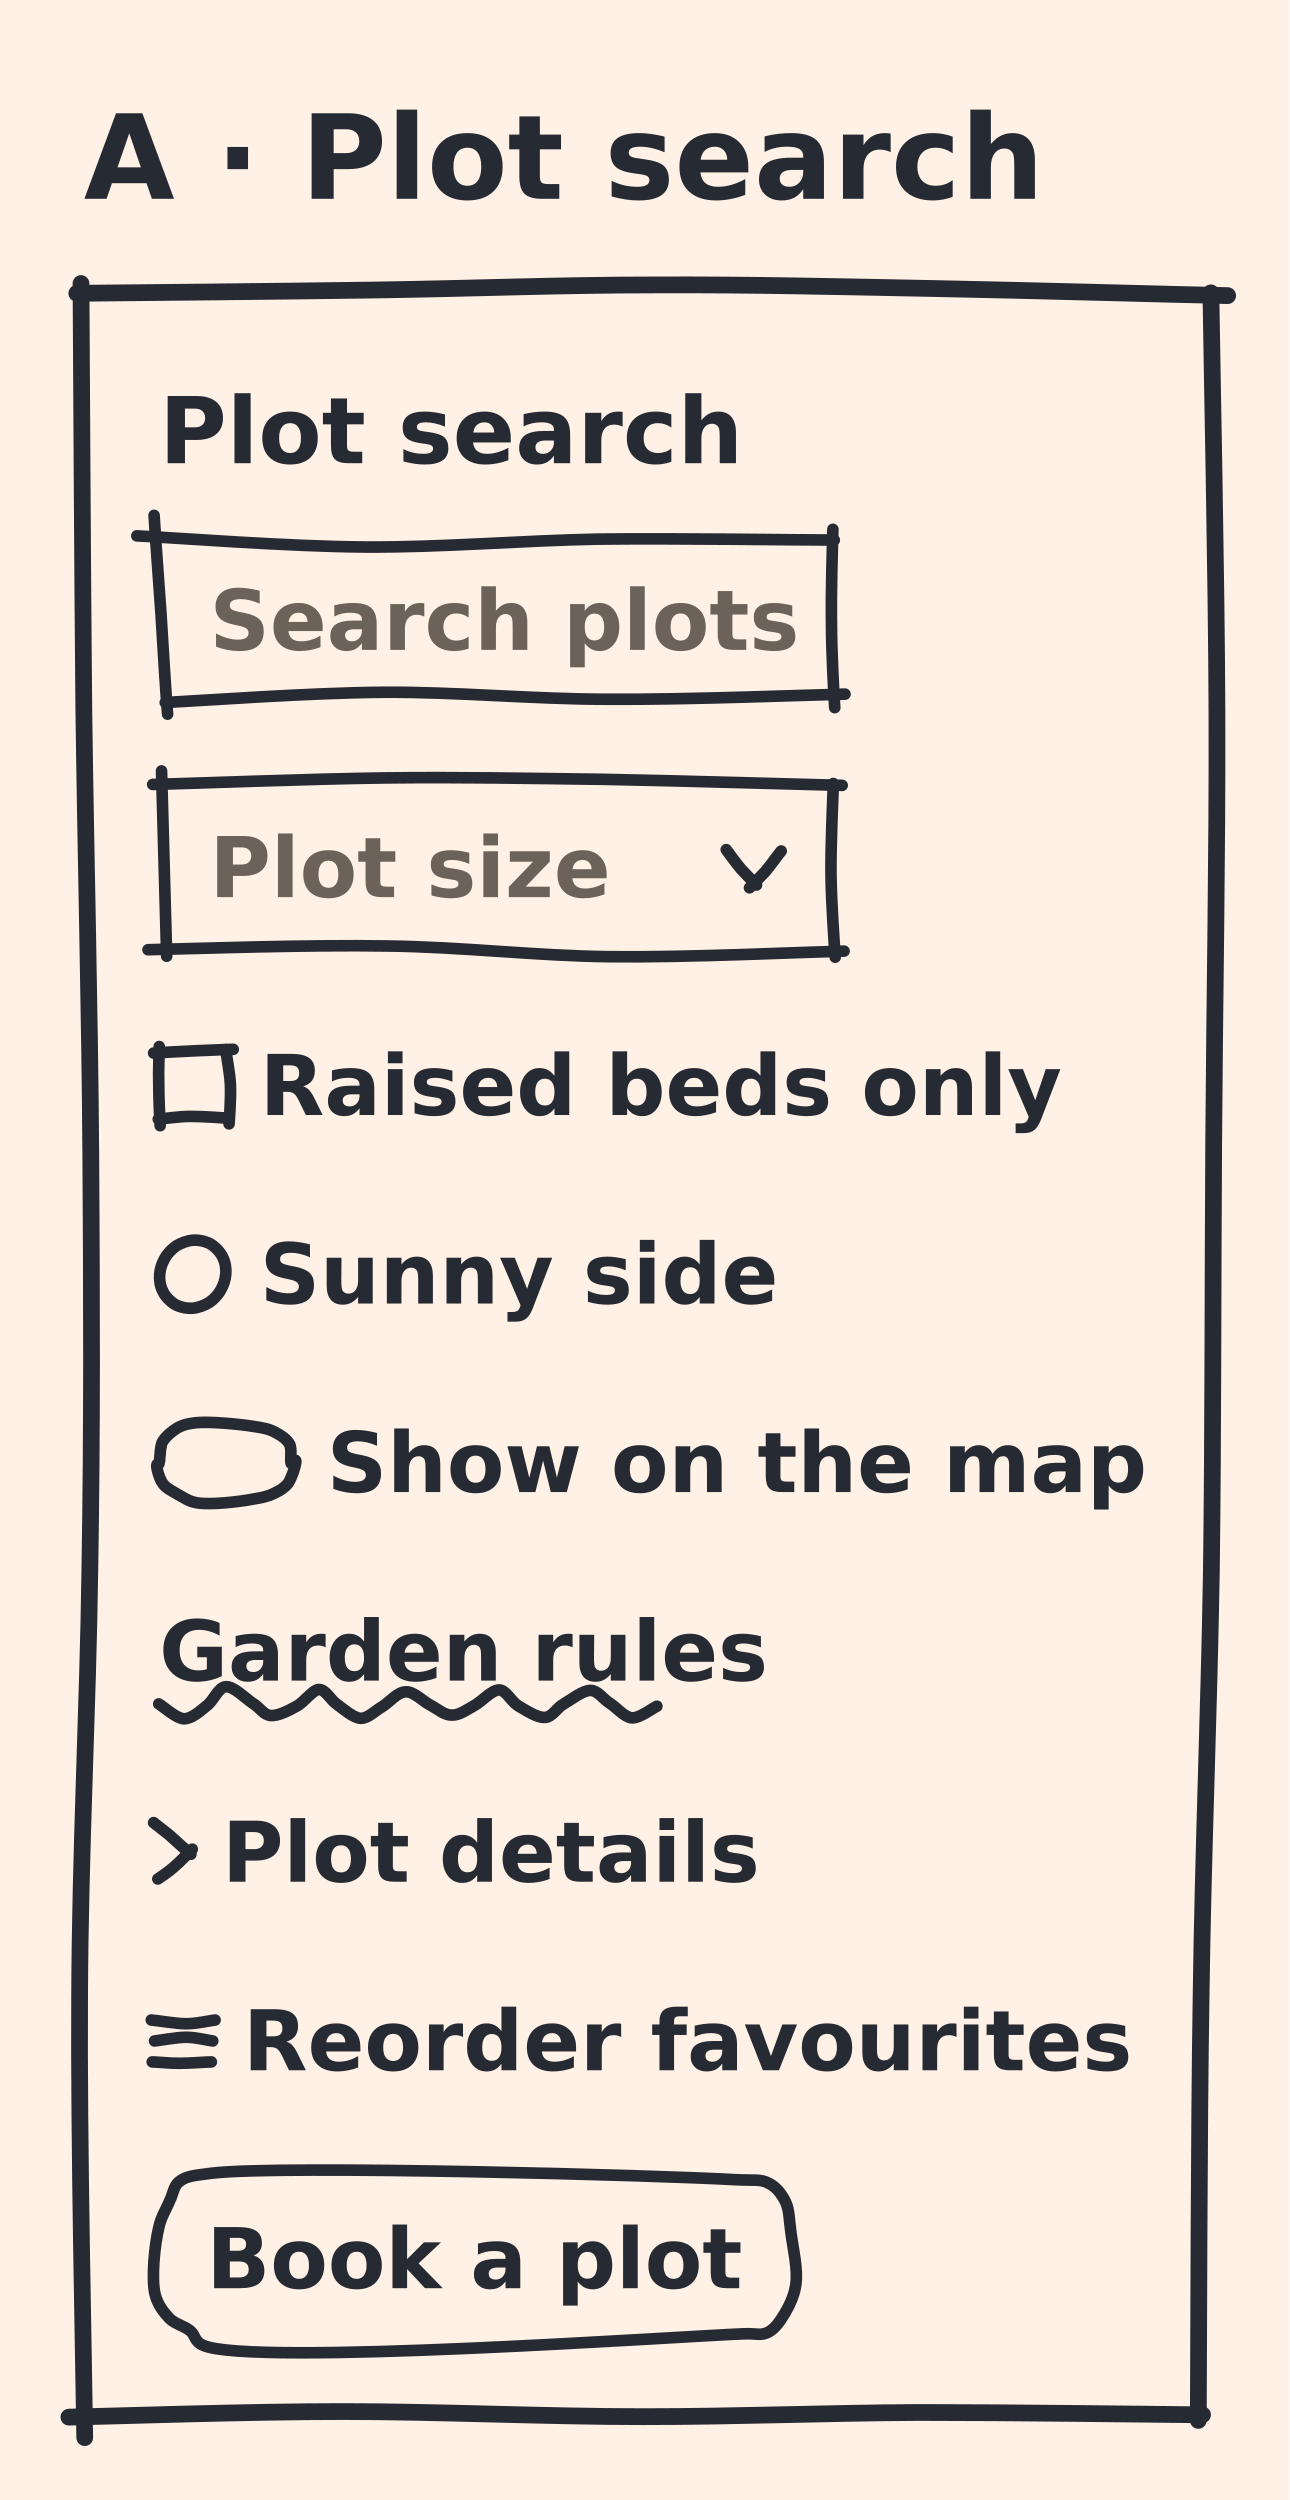
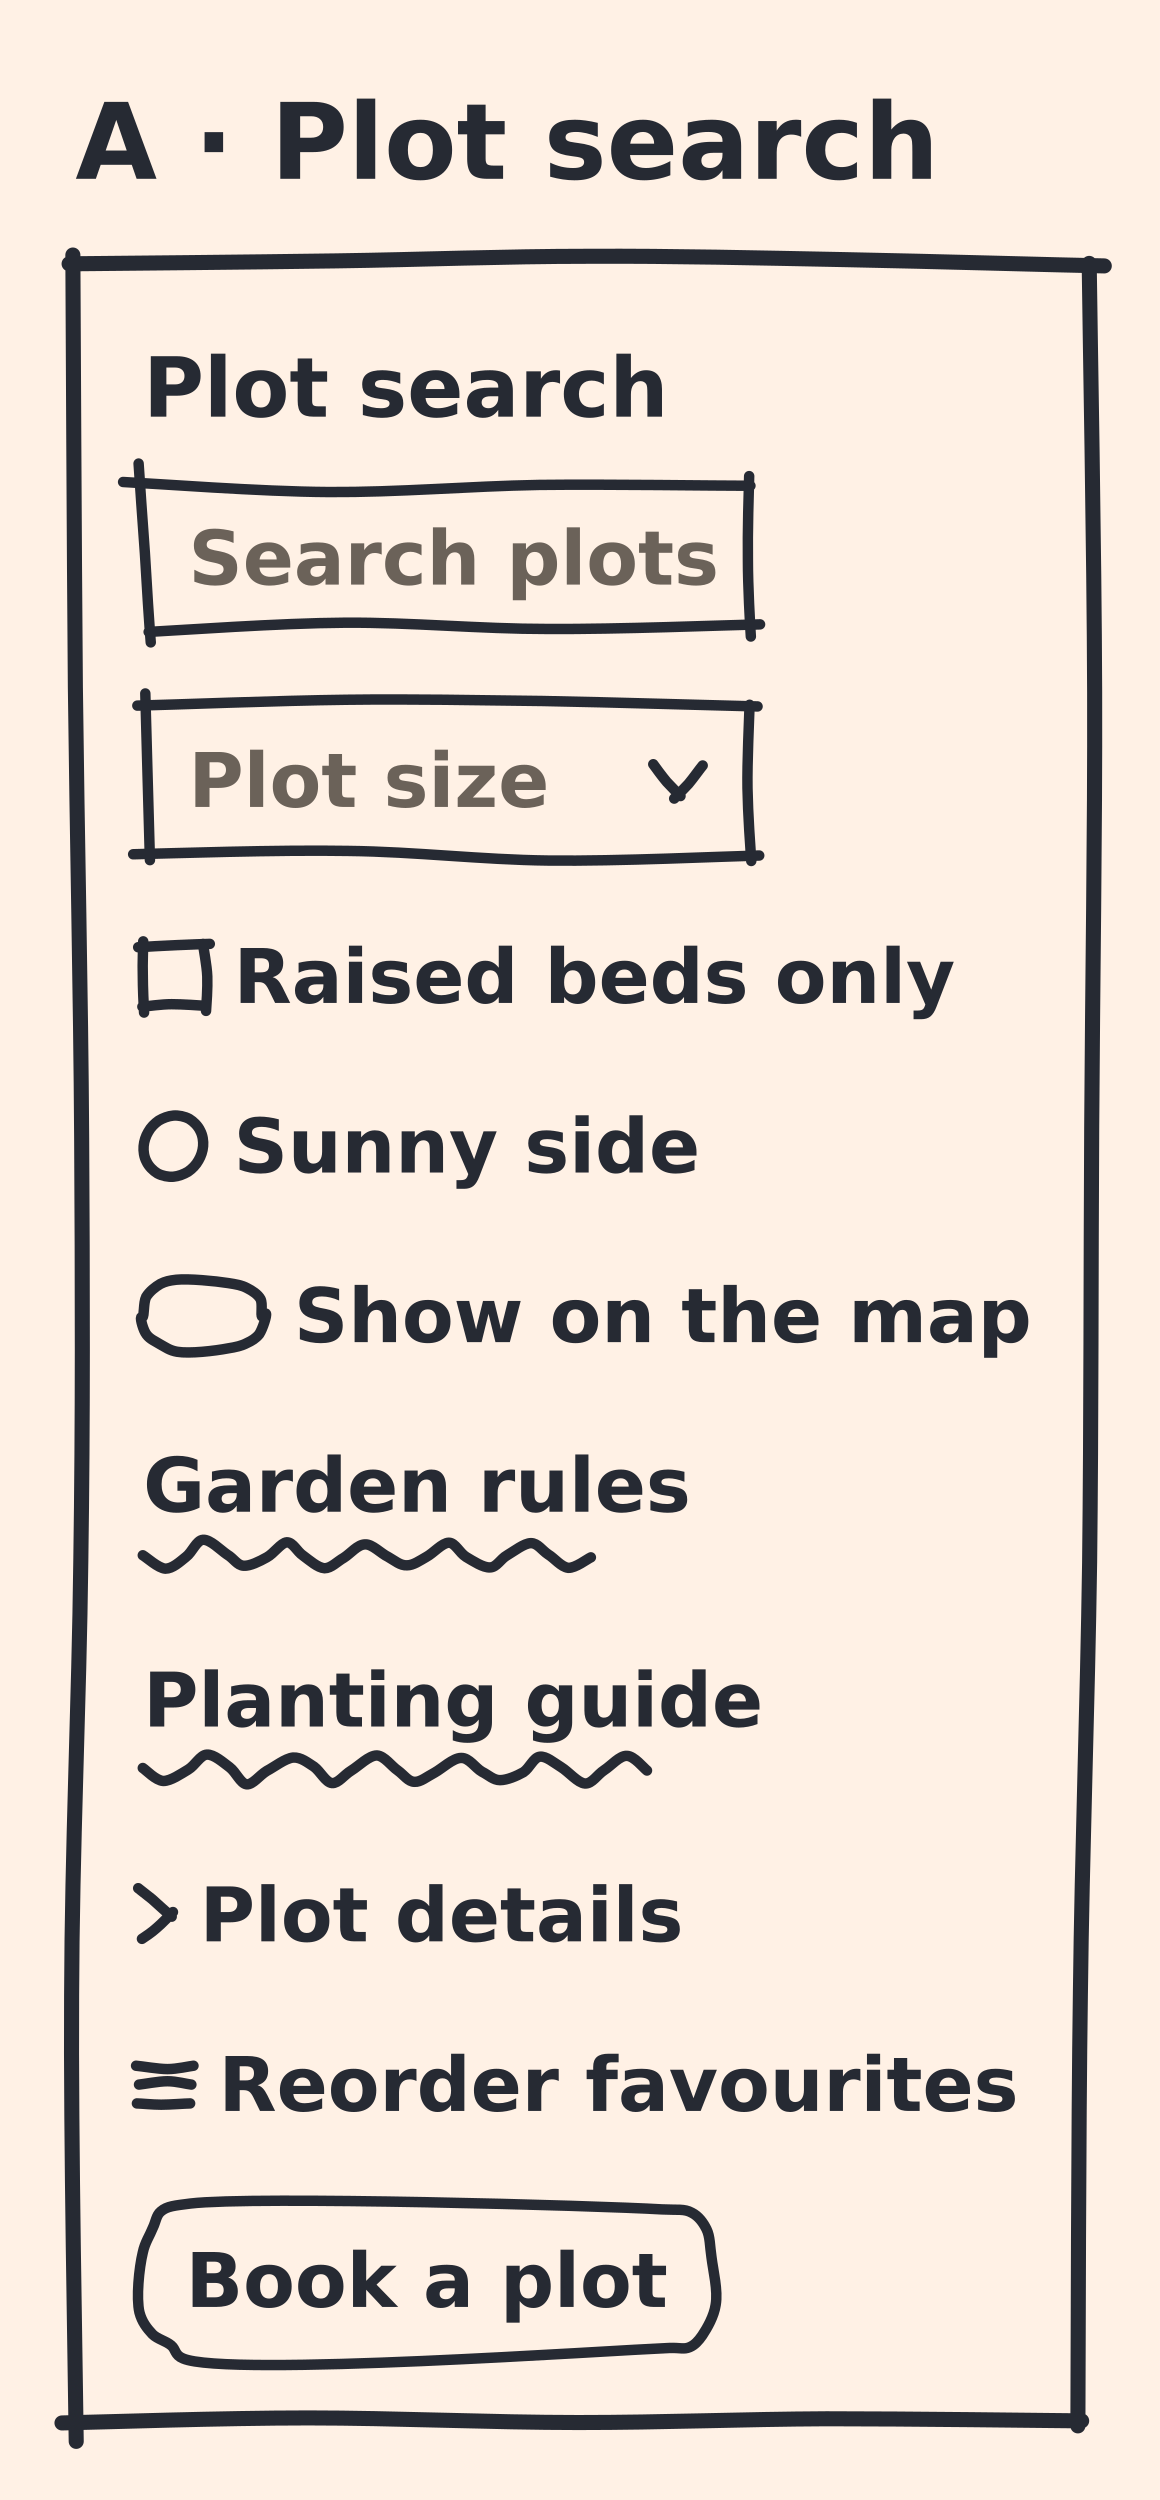
- <svg xmlns="http://www.w3.org/2000/svg" viewBox="-18.0 -64.0 277.0 537.0" width="277.0" height="537.0" role="img">
-   <rect x="-18.0" y="-64.0" width="277.0" height="537.0" fill="#fff1e5" />
+ <svg xmlns="http://www.w3.org/2000/svg" viewBox="-18.0 -64.0 277.0 597.0" width="277.0" height="597.0" role="img">
+   <rect x="-18.0" y="-64.0" width="277.0" height="597.0" fill="#fff1e5" />
  <g class="variant">
    <text text-anchor="start" font-family="'Atkinson Hyperlegible Next', Avenir, 'Segoe UI', Seravek, Ubuntu, Calibri, 'DejaVu Sans', sans-serif" font-size="25.2" font-weight="700" fill="#262a33">
      <tspan x="0.0" y="-21.3">A · Plot search</tspan>
    </text>
    <g class="place">
-       <path d="M-1.5,-1.0 C9.1,-1.1 41.6,-1.4 62.2,-1.7 C82.9,-2.0 102.3,-2.8 122.6,-2.8 C142.9,-2.9 163.3,-2.4 183.8,-2.0 C204.4,-1.6 235.4,-0.7 245.7,-0.5 M242.1,-1.1 C242.3,14.0 243.3,59.1 243.4,89.5 C243.5,119.8 242.9,150.5 242.7,181.2 C242.5,211.9 242.6,243.1 242.2,273.6 C241.7,304.1 240.4,334.0 240.0,364.4 C239.5,394.8 239.5,440.7 239.4,455.9 M240.3,454.7 C230.1,454.6 199.4,454.2 179.4,454.2 C159.3,454.3 140.7,455.1 120.1,455.1 C99.5,455.1 76.2,454.0 55.6,454.0 C35.1,454.0 6.6,455.0 -3.2,455.2 M0.2,459.6 C0.0,443.8 -1.1,396.1 -0.9,365.0 C-0.8,333.8 0.9,303.1 1.3,273.0 C1.8,242.8 1.7,214.9 1.5,184.1 C1.3,153.3 0.4,119.4 0.0,88.2 C-0.3,57.0 -0.5,12.1 -0.6,-3.1" fill="none" stroke="#262a33" stroke-width="3.6" stroke-linecap="round" stroke-linejoin="round" />
+       <path d="M-1.5,-1.0 C9.1,-1.1 41.6,-1.4 62.2,-1.7 C82.9,-2.0 102.3,-2.8 122.6,-2.8 C142.9,-2.9 163.3,-2.4 183.8,-2.0 C204.4,-1.6 235.4,-0.7 245.7,-0.5 M242.1,-1.1 C242.3,15.9 243.3,67.0 243.4,101.3 C243.5,135.7 242.9,170.3 242.7,204.9 C242.5,239.6 242.6,274.7 242.2,309.2 C241.7,343.7 240.4,377.6 240.0,411.9 C239.5,446.3 239.5,498.1 239.4,515.3 M240.3,514.1 C230.1,514.0 199.4,513.6 179.4,513.6 C159.3,513.7 140.7,514.5 120.1,514.5 C99.5,514.5 76.2,513.4 55.6,513.4 C35.1,513.4 6.6,514.4 -3.2,514.6 M0.2,519.0 C0.0,501.3 -1.1,447.5 -0.9,412.5 C-0.8,377.4 0.9,342.7 1.3,308.6 C1.8,274.5 1.7,242.6 1.5,207.9 C1.3,173.1 0.4,135.3 0.0,100.1 C-0.3,65.0 -0.5,14.1 -0.6,-3.1" fill="none" stroke="#262a33" stroke-width="3.6" stroke-linecap="round" stroke-linejoin="round" />
      <text text-anchor="start" font-family="'Atkinson Hyperlegible Next', Avenir, 'Segoe UI', Seravek, Ubuntu, Calibri, 'DejaVu Sans', sans-serif" font-size="19.8" font-weight="700" fill="#262a33">
        <tspan x="16.2" y="35.5">Plot search</tspan>
      </text>
    </g>
    <g class="affordance">
      <path d="M11.4,51.1 C19.5,51.5 43.9,53.4 60.5,53.5 C77.1,53.6 94.0,52.1 110.7,51.8 C127.5,51.6 152.8,52.0 161.2,52.0 M160.9,49.7 C160.8,53.0 160.5,63.3 160.6,69.7 C160.6,76.1 161.1,84.9 161.3,88.0 M163.5,85.1 C155.1,85.3 129.4,86.3 112.9,86.2 C96.4,86.2 80.3,84.6 64.4,84.7 C48.6,84.8 25.4,86.5 17.5,86.9 M18.0,89.4 C17.7,85.9 17.0,75.3 16.6,68.1 C16.1,61.0 15.3,50.3 15.1,46.7" fill="none" stroke="#262a33" stroke-width="2.5" stroke-linecap="round" stroke-linejoin="round" />
      <text text-anchor="start" font-family="'Atkinson Hyperlegible Next', Avenir, 'Segoe UI', Seravek, Ubuntu, Calibri, 'DejaVu Sans', sans-serif" font-size="18.0" font-weight="600" fill="#6b6259">
        <tspan x="27.0" y="75.6">Search plots</tspan>
      </text>
    </g>
    <g class="affordance">
      <path d="M14.8,104.5 C23.1,104.3 48.6,103.3 64.7,103.1 C80.9,102.9 95.3,103.2 111.6,103.4 C128.0,103.7 154.4,104.5 162.9,104.7 M161.0,104.3 C160.9,107.6 160.4,118.0 160.5,124.2 C160.6,130.4 161.2,138.7 161.4,141.6 M163.3,140.3 C154.9,140.5 129.4,141.7 113.0,141.5 C96.6,141.3 81.6,139.4 65.1,139.2 C48.6,138.9 22.3,139.8 13.8,140.0 M17.8,141.4 C17.7,137.8 17.4,126.4 17.2,119.8 C17.0,113.2 16.8,104.6 16.7,101.6 M138.0,118.5 C138.5,119.2 140.1,121.4 141.2,122.7 C142.3,123.9 143.9,125.5 144.5,126.1 M143.0,126.7 C143.6,126.1 145.2,124.5 146.4,123.2 C147.5,121.9 149.2,119.5 149.8,118.8" fill="none" stroke="#262a33" stroke-width="2.5" stroke-linecap="round" stroke-linejoin="round" />
      <text text-anchor="start" font-family="'Atkinson Hyperlegible Next', Avenir, 'Segoe UI', Seravek, Ubuntu, Calibri, 'DejaVu Sans', sans-serif" font-size="18.0" font-weight="600" fill="#6b6259">
        <tspan x="27.0" y="128.7">Plot size</tspan>
      </text>
    </g>
    <g class="affordance">
      <path d="M15.0,162.2 C16.6,162.1 21.4,161.8 24.2,161.7 C27.1,161.6 30.8,161.4 32.1,161.4 M30.5,161.4 C30.6,162.7 31.4,166.5 31.5,169.2 C31.6,171.9 31.3,176.1 31.2,177.4 M31.2,176.2 C29.8,176.1 25.5,175.8 23.0,175.8 C20.5,175.8 17.2,176.3 16.0,176.4 M16.4,177.8 C16.3,176.3 16.1,171.7 16.1,168.9 C16.0,166.1 16.2,162.2 16.2,160.8" fill="none" stroke="#262a33" stroke-width="2.5" stroke-linecap="round" stroke-linejoin="round" />
      <text text-anchor="start" font-family="'Atkinson Hyperlegible Next', Avenir, 'Segoe UI', Seravek, Ubuntu, Calibri, 'DejaVu Sans', sans-serif" font-size="18.0" font-weight="600" fill="#262a33">
        <tspan x="37.8" y="175.5">Raised beds only</tspan>
      </text>
    </g>
    <g class="affordance">
      <path d="M30.5,209.7 C30.4,210.9 30.0,212.1 29.4,213.1 C28.8,214.2 27.9,215.1 26.9,215.8 C25.9,216.4 24.6,216.9 23.4,217.0 C22.2,217.1 20.7,216.8 19.6,216.2 C18.6,215.6 17.5,214.5 17.0,213.4 C16.4,212.3 16.2,210.9 16.3,209.7 C16.4,208.5 16.8,207.3 17.4,206.3 C18.0,205.2 18.9,204.3 19.9,203.6 C20.9,203.0 22.2,202.5 23.4,202.4 C24.6,202.3 26.1,202.6 27.2,203.2 C28.2,203.8 29.3,204.9 29.8,206.0 C30.4,207.1 30.6,208.5 30.5,209.7 Z" fill="none" stroke="#262a33" stroke-width="2.5" stroke-linecap="round" stroke-linejoin="round" />
      <text text-anchor="start" font-family="'Atkinson Hyperlegible Next', Avenir, 'Segoe UI', Seravek, Ubuntu, Calibri, 'DejaVu Sans', sans-serif" font-size="18.0" font-weight="600" fill="#262a33">
        <tspan x="37.8" y="216.0">Sunny side</tspan>
      </text>
    </g>
    <g class="affordance">
      <path d="M16.0,250.6 C16.5,250.3 16.2,247.1 16.9,245.7 C17.7,244.4 19.1,243.3 20.3,242.6 C21.5,242.0 22.4,241.8 24.1,241.6 C27.0,241.3 33.4,241.9 36.5,242.4 C38.4,242.7 39.7,242.9 41.0,243.6 C42.2,244.2 43.6,245.1 44.2,246.2 C44.8,247.3 44.2,250.2 44.6,250.4 C44.8,250.5 45.4,249.7 45.5,249.7 C45.8,250.0 44.7,253.4 43.9,254.6 C43.1,255.6 42.1,256.2 41.0,256.7 C39.7,257.4 38.3,257.7 36.4,258.0 C33.3,258.6 27.2,259.3 24.3,258.8 C22.5,258.5 21.5,257.7 20.2,257.0 C19.1,256.3 17.8,255.8 17.0,254.7 C16.2,253.7 15.5,251.0 15.7,250.6 C15.7,250.6 15.9,250.7 16.0,250.6 Z" fill="none" stroke="#262a33" stroke-width="2.5" stroke-linecap="round" stroke-linejoin="round" />
      <text text-anchor="start" font-family="'Atkinson Hyperlegible Next', Avenir, 'Segoe UI', Seravek, Ubuntu, Calibri, 'DejaVu Sans', sans-serif" font-size="18.0" font-weight="600" fill="#262a33">
        <tspan x="52.2" y="256.5">Show on the map</tspan>
      </text>
    </g>
    <g class="affordance">
-       <path d="M16.1,302.0 C17.0,302.5 19.8,305.1 21.5,305.2 C23.2,305.2 24.9,303.6 26.4,302.4 C27.9,301.3 28.9,298.4 30.5,298.3 C32.2,298.2 34.6,300.7 36.2,301.8 C37.9,302.8 38.6,304.4 40.2,304.5 C41.7,304.6 43.9,303.5 45.7,302.5 C47.4,301.6 49.1,299.0 50.5,298.9 C52.0,298.9 52.9,301.1 54.4,302.1 C55.9,303.2 57.9,305.0 59.5,305.1 C61.1,305.1 62.5,303.5 64.1,302.6 C65.7,301.6 67.4,299.4 69.2,299.4 C70.9,299.3 73.0,301.6 74.7,302.4 C76.3,303.3 77.6,304.5 79.2,304.4 C80.7,304.4 82.2,303.3 83.8,302.4 C85.5,301.5 87.6,299.0 89.2,299.0 C90.7,299.0 91.7,301.4 93.3,302.4 C95.0,303.4 97.4,305.0 99.0,304.9 C100.6,304.9 101.5,302.9 103.1,302.0 C104.8,301.0 107.2,299.1 108.8,299.1 C110.4,299.1 111.4,300.8 112.9,301.8 C114.4,302.7 116.0,304.8 117.7,305.0 C119.4,305.1 122.2,302.9 123.1,302.5" fill="none" stroke="#262a33" stroke-width="2.5" stroke-linecap="round" stroke-linejoin="round" />
+       <path d="M16.1,307.4 C17.0,307.9 19.8,310.5 21.5,310.6 C23.2,310.6 24.9,309.0 26.4,307.8 C27.9,306.7 28.9,303.8 30.5,303.7 C32.2,303.6 34.6,306.1 36.2,307.2 C37.9,308.2 38.6,309.8 40.2,309.9 C41.7,310.0 43.9,308.9 45.7,307.9 C47.4,307.0 49.1,304.4 50.5,304.3 C52.0,304.3 52.9,306.5 54.4,307.5 C55.9,308.6 57.9,310.4 59.5,310.5 C61.1,310.5 62.5,308.9 64.1,308.0 C65.7,307.0 67.4,304.8 69.2,304.8 C70.9,304.7 73.0,307.0 74.7,307.8 C76.3,308.7 77.6,309.9 79.2,309.8 C80.7,309.8 82.2,308.7 83.8,307.8 C85.5,306.9 87.6,304.4 89.2,304.4 C90.7,304.4 91.7,306.8 93.3,307.8 C95.0,308.8 97.4,310.4 99.0,310.3 C100.6,310.3 101.5,308.3 103.1,307.4 C104.8,306.4 107.2,304.5 108.8,304.5 C110.4,304.5 111.4,306.2 112.9,307.2 C114.4,308.1 116.0,310.2 117.7,310.4 C119.4,310.5 122.2,308.3 123.1,307.9" fill="none" stroke="#262a33" stroke-width="2.5" stroke-linecap="round" stroke-linejoin="round" />
      <text text-anchor="start" font-family="'Atkinson Hyperlegible Next', Avenir, 'Segoe UI', Seravek, Ubuntu, Calibri, 'DejaVu Sans', sans-serif" font-size="18.0" font-weight="600" fill="#262a33">
        <tspan x="16.2" y="297.0">Garden rules</tspan>
      </text>
    </g>
    <g class="affordance">
-       <path d="M15.0,327.5 C15.5,327.9 16.9,329.0 18.3,330.1 C19.6,331.3 22.2,333.6 23.0,334.3 M23.3,333.2 C22.6,333.9 20.6,336.0 19.4,337.0 C18.2,338.1 16.5,339.2 15.9,339.6" fill="none" stroke="#262a33" stroke-width="2.5" stroke-linecap="round" stroke-linejoin="round" />
+       <path d="M16.1,358.2 C16.9,358.7 19.2,361.2 21.0,361.3 C22.8,361.3 25.2,359.6 26.9,358.6 C28.6,357.6 29.8,355.1 31.4,355.0 C33.1,354.9 35.3,356.9 36.8,358.0 C38.4,359.2 39.4,361.9 40.9,362.1 C42.4,362.2 43.9,360.0 45.7,358.9 C47.6,357.9 50.1,355.9 52.0,355.7 C53.9,355.6 55.4,356.9 57.0,357.9 C58.5,359.0 59.8,361.7 61.3,361.8 C62.8,361.9 64.1,359.9 65.9,358.8 C67.7,357.7 70.1,355.2 72.0,355.2 C73.8,355.3 75.5,357.8 77.0,358.8 C78.5,359.9 79.5,361.5 81.0,361.5 C82.4,361.6 83.9,360.3 85.8,359.3 C87.6,358.3 90.2,355.8 92.1,355.8 C94.0,355.7 95.5,358.2 97.1,359.1 C98.7,359.9 99.8,361.1 101.4,361.1 C103.1,361.1 105.4,360.1 107.0,359.2 C108.5,358.2 109.4,355.7 110.9,355.5 C112.4,355.3 114.2,356.9 116.0,358.0 C117.8,359.1 120.0,361.8 121.7,361.9 C123.4,362.0 124.6,359.8 126.3,358.7 C128.0,357.6 130.0,355.2 131.7,355.3 C133.4,355.3 135.7,358.2 136.5,358.8" fill="none" stroke="#262a33" stroke-width="2.5" stroke-linecap="round" stroke-linejoin="round" />
      <text text-anchor="start" font-family="'Atkinson Hyperlegible Next', Avenir, 'Segoe UI', Seravek, Ubuntu, Calibri, 'DejaVu Sans', sans-serif" font-size="18.0" font-weight="600" fill="#262a33">
-         <tspan x="29.7" y="340.2">Plot details</tspan>
+         <tspan x="16.2" y="348.3">Planting guide</tspan>
      </text>
    </g>
    <g class="affordance">
-       <path d="M14.5,369.9 C15.8,370.0 19.8,370.7 22.0,370.7 C24.3,370.7 27.2,370.0 28.2,369.9 M15.2,374.4 C16.3,374.3 19.9,373.6 22.0,373.6 C24.1,373.6 26.7,374.3 27.7,374.4 M14.7,378.9 C15.6,378.9 18.4,379.2 20.5,379.2 C22.7,379.2 26.3,378.9 27.4,378.9" fill="none" stroke="#262a33" stroke-width="2.5" stroke-linecap="round" stroke-linejoin="round" />
+       <path d="M15.0,386.9 C15.5,387.3 16.9,388.4 18.3,389.5 C19.6,390.7 22.2,393.0 23.0,393.7 M23.3,392.6 C22.6,393.3 20.6,395.4 19.4,396.4 C18.2,397.5 16.5,398.6 15.9,399.0" fill="none" stroke="#262a33" stroke-width="2.5" stroke-linecap="round" stroke-linejoin="round" />
      <text text-anchor="start" font-family="'Atkinson Hyperlegible Next', Avenir, 'Segoe UI', Seravek, Ubuntu, Calibri, 'DejaVu Sans', sans-serif" font-size="18.0" font-weight="600" fill="#262a33">
-         <tspan x="34.2" y="380.7">Reorder favourites</tspan>
+         <tspan x="29.7" y="399.6">Plot details</tspan>
      </text>
    </g>
    <g class="affordance">
-       <path d="M16.1,414.5 C16.6,412.1 17.8,410.4 18.5,408.6 C19.2,407.2 19.3,405.6 20.4,404.7 C21.9,403.4 23.7,403.3 27.5,402.8 C42.4,401.0 124.9,403.3 140.0,404.2 C143.9,404.4 145.4,404.0 147.2,405.0 C148.8,405.8 149.9,407.3 150.7,408.9 C151.6,410.7 151.5,413.0 151.9,415.6 C152.3,418.9 153.5,423.6 152.9,427.0 C152.5,429.7 150.9,432.5 149.7,434.3 C148.8,435.6 147.9,436.6 146.7,437.1 C145.3,437.7 144.5,437.2 141.8,437.3 C128.6,437.8 36.0,444.3 25.7,439.8 C23.7,439.0 24.0,437.6 22.9,436.7 C21.6,435.6 19.6,435.2 18.4,434.0 C17.1,432.6 15.9,431.1 15.3,428.8 C14.5,425.4 15.2,418.2 16.1,414.5 Z" fill="none" stroke="#262a33" stroke-width="2.5" stroke-linecap="round" stroke-linejoin="round" />
+       <path d="M14.5,429.3 C15.8,429.4 19.8,430.1 22.0,430.1 C24.3,430.1 27.2,429.4 28.2,429.3 M15.2,433.8 C16.3,433.7 19.9,433.0 22.0,433.0 C24.1,433.0 26.7,433.7 27.7,433.8 M14.7,438.3 C15.6,438.3 18.4,438.6 20.5,438.6 C22.7,438.6 26.3,438.3 27.4,438.3" fill="none" stroke="#262a33" stroke-width="2.5" stroke-linecap="round" stroke-linejoin="round" />
+       <text text-anchor="start" font-family="'Atkinson Hyperlegible Next', Avenir, 'Segoe UI', Seravek, Ubuntu, Calibri, 'DejaVu Sans', sans-serif" font-size="18.0" font-weight="600" fill="#262a33">
+         <tspan x="34.2" y="440.1">Reorder favourites</tspan>
+       </text>
+     </g>
+     <g class="affordance">
+       <path d="M16.1,473.9 C16.6,471.5 17.8,469.8 18.5,468.0 C19.2,466.6 19.3,465.0 20.4,464.1 C21.9,462.8 23.7,462.7 27.5,462.2 C42.4,460.4 124.9,462.7 140.0,463.6 C143.9,463.8 145.4,463.4 147.2,464.4 C148.8,465.2 149.9,466.7 150.7,468.3 C151.6,470.1 151.5,472.4 151.9,475.0 C152.3,478.3 153.5,483.0 152.9,486.4 C152.5,489.1 150.9,491.9 149.7,493.7 C148.8,495.0 147.9,496.0 146.7,496.5 C145.3,497.1 144.5,496.6 141.8,496.7 C128.6,497.2 36.0,503.7 25.7,499.2 C23.7,498.4 24.0,497.0 22.9,496.1 C21.6,495.0 19.6,494.6 18.4,493.4 C17.1,492.0 15.9,490.5 15.3,488.2 C14.5,484.8 15.2,477.6 16.1,473.9 Z" fill="none" stroke="#262a33" stroke-width="2.5" stroke-linecap="round" stroke-linejoin="round" />
      <text text-anchor="middle" font-family="'Atkinson Hyperlegible Next', Avenir, 'Segoe UI', Seravek, Ubuntu, Calibri, 'DejaVu Sans', sans-serif" font-size="18.0" font-weight="600" fill="#262a33">
-         <tspan x="83.9" y="427.5">Book a plot</tspan>
+         <tspan x="83.9" y="486.9">Book a plot</tspan>
      </text>
    </g>
  </g>
</svg>
